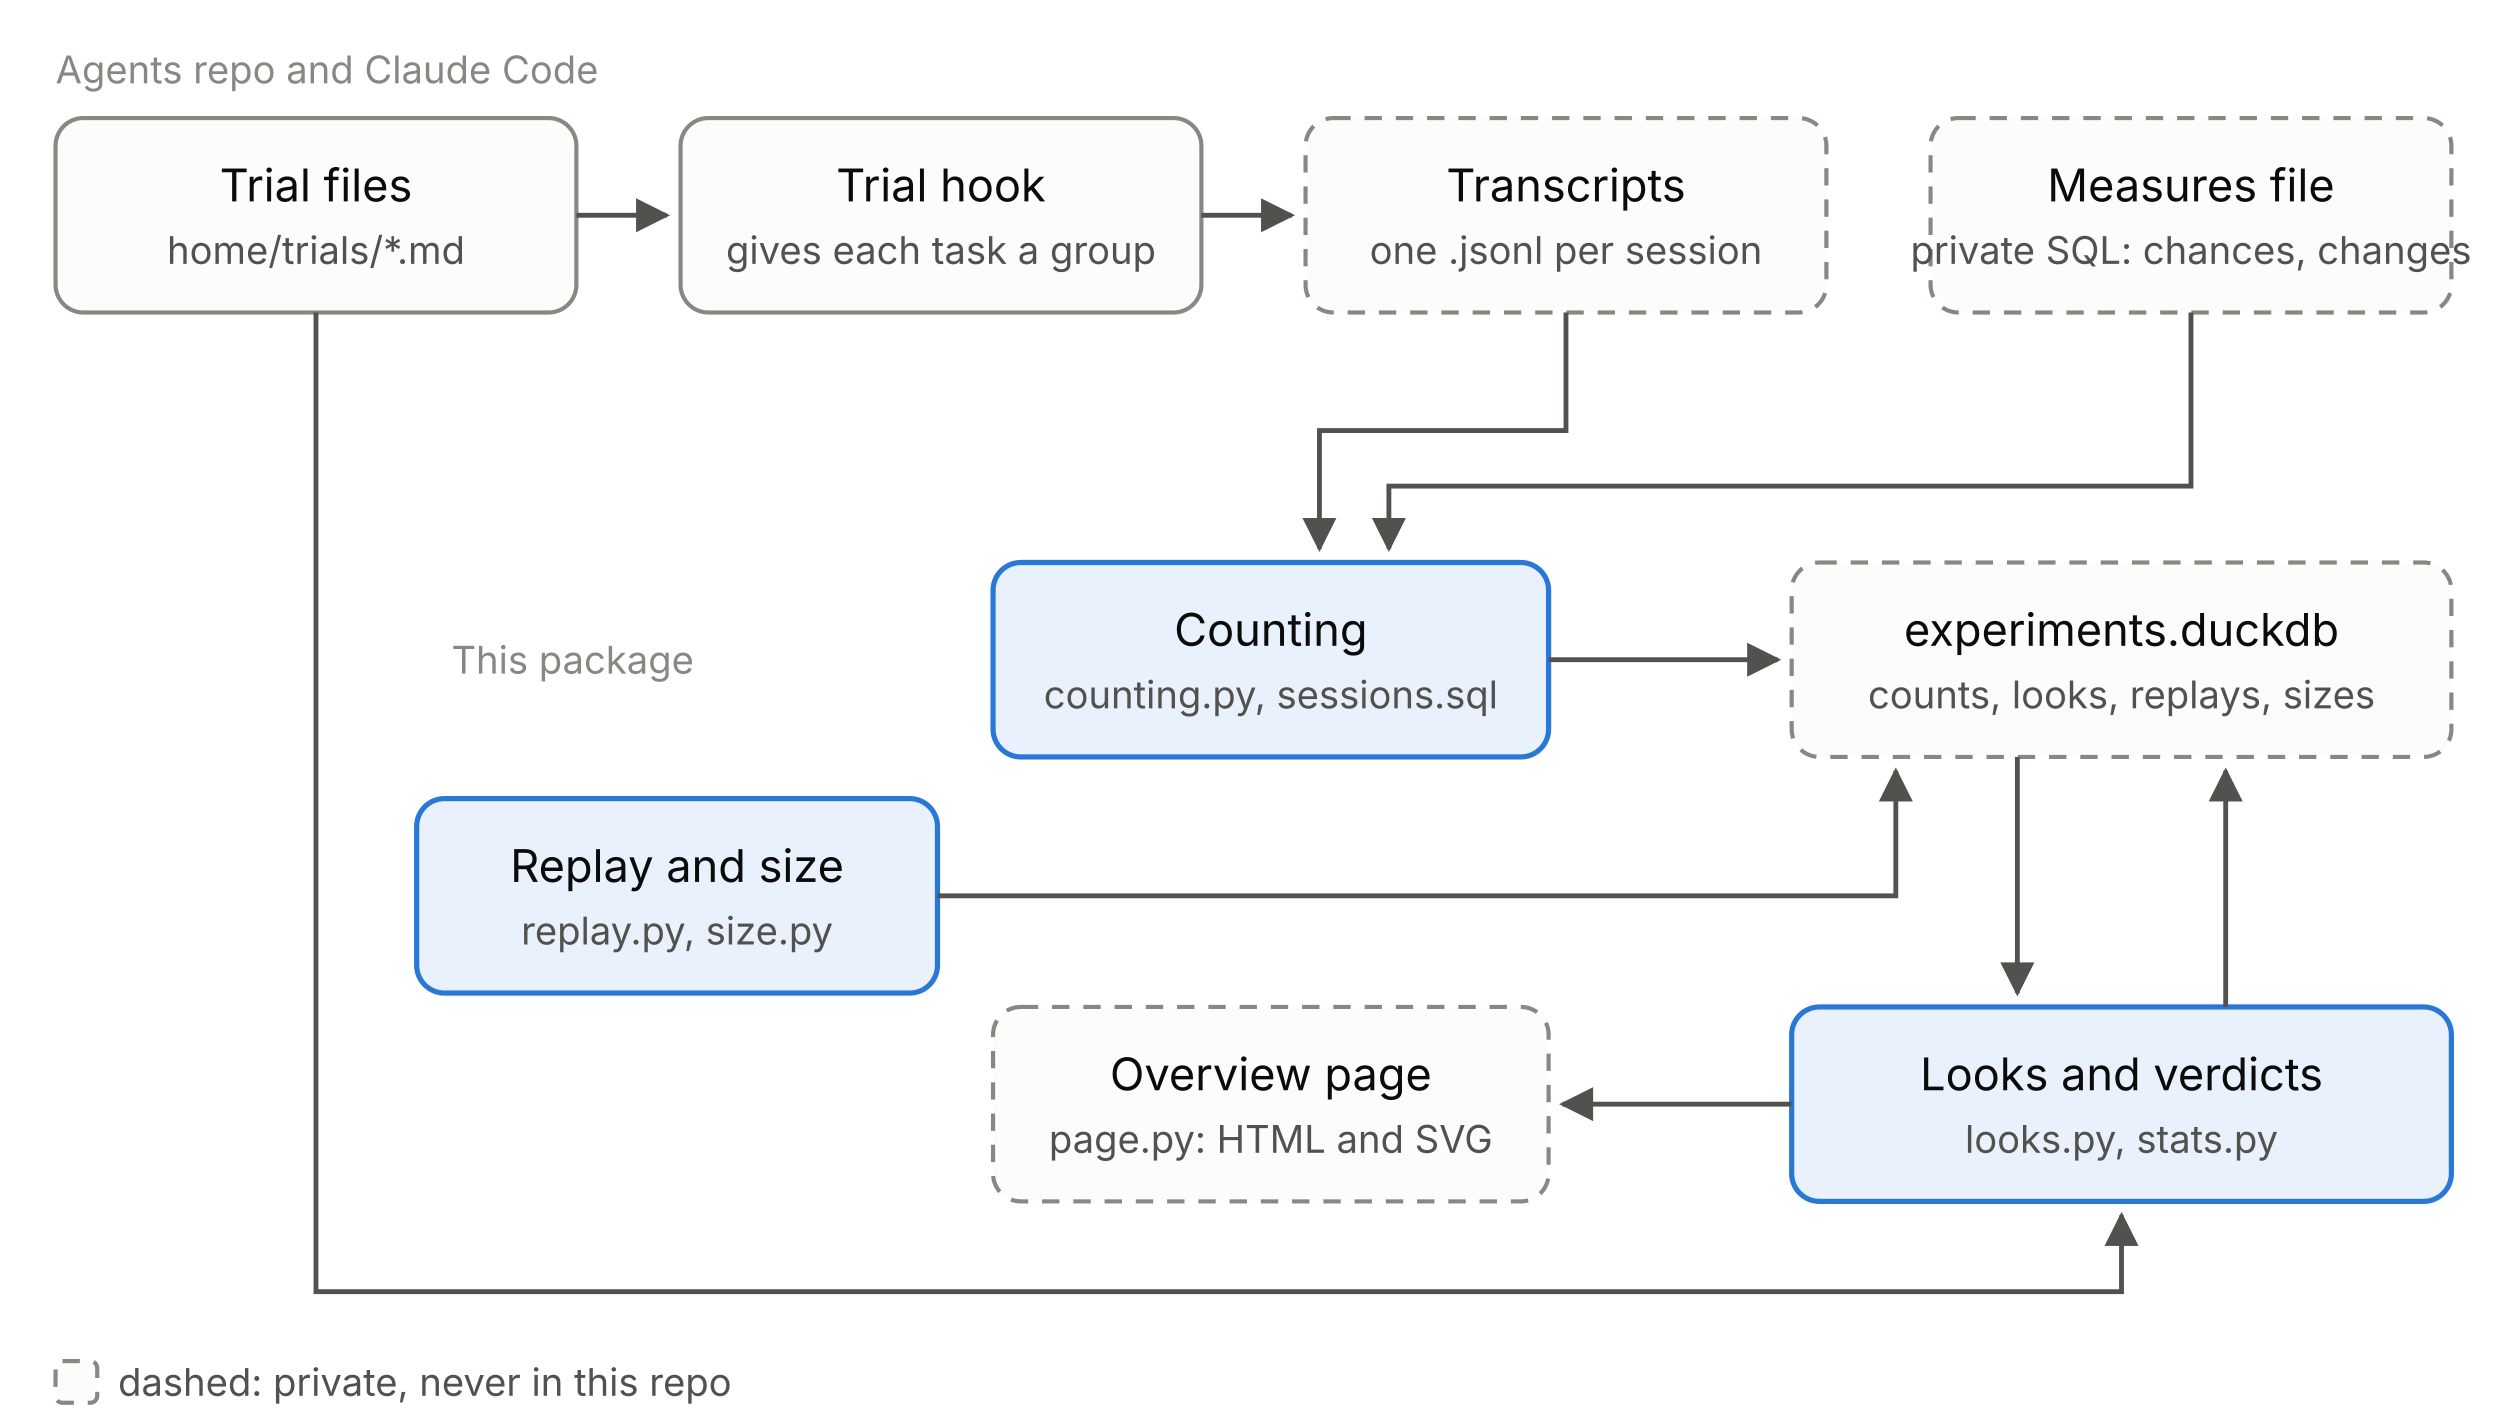
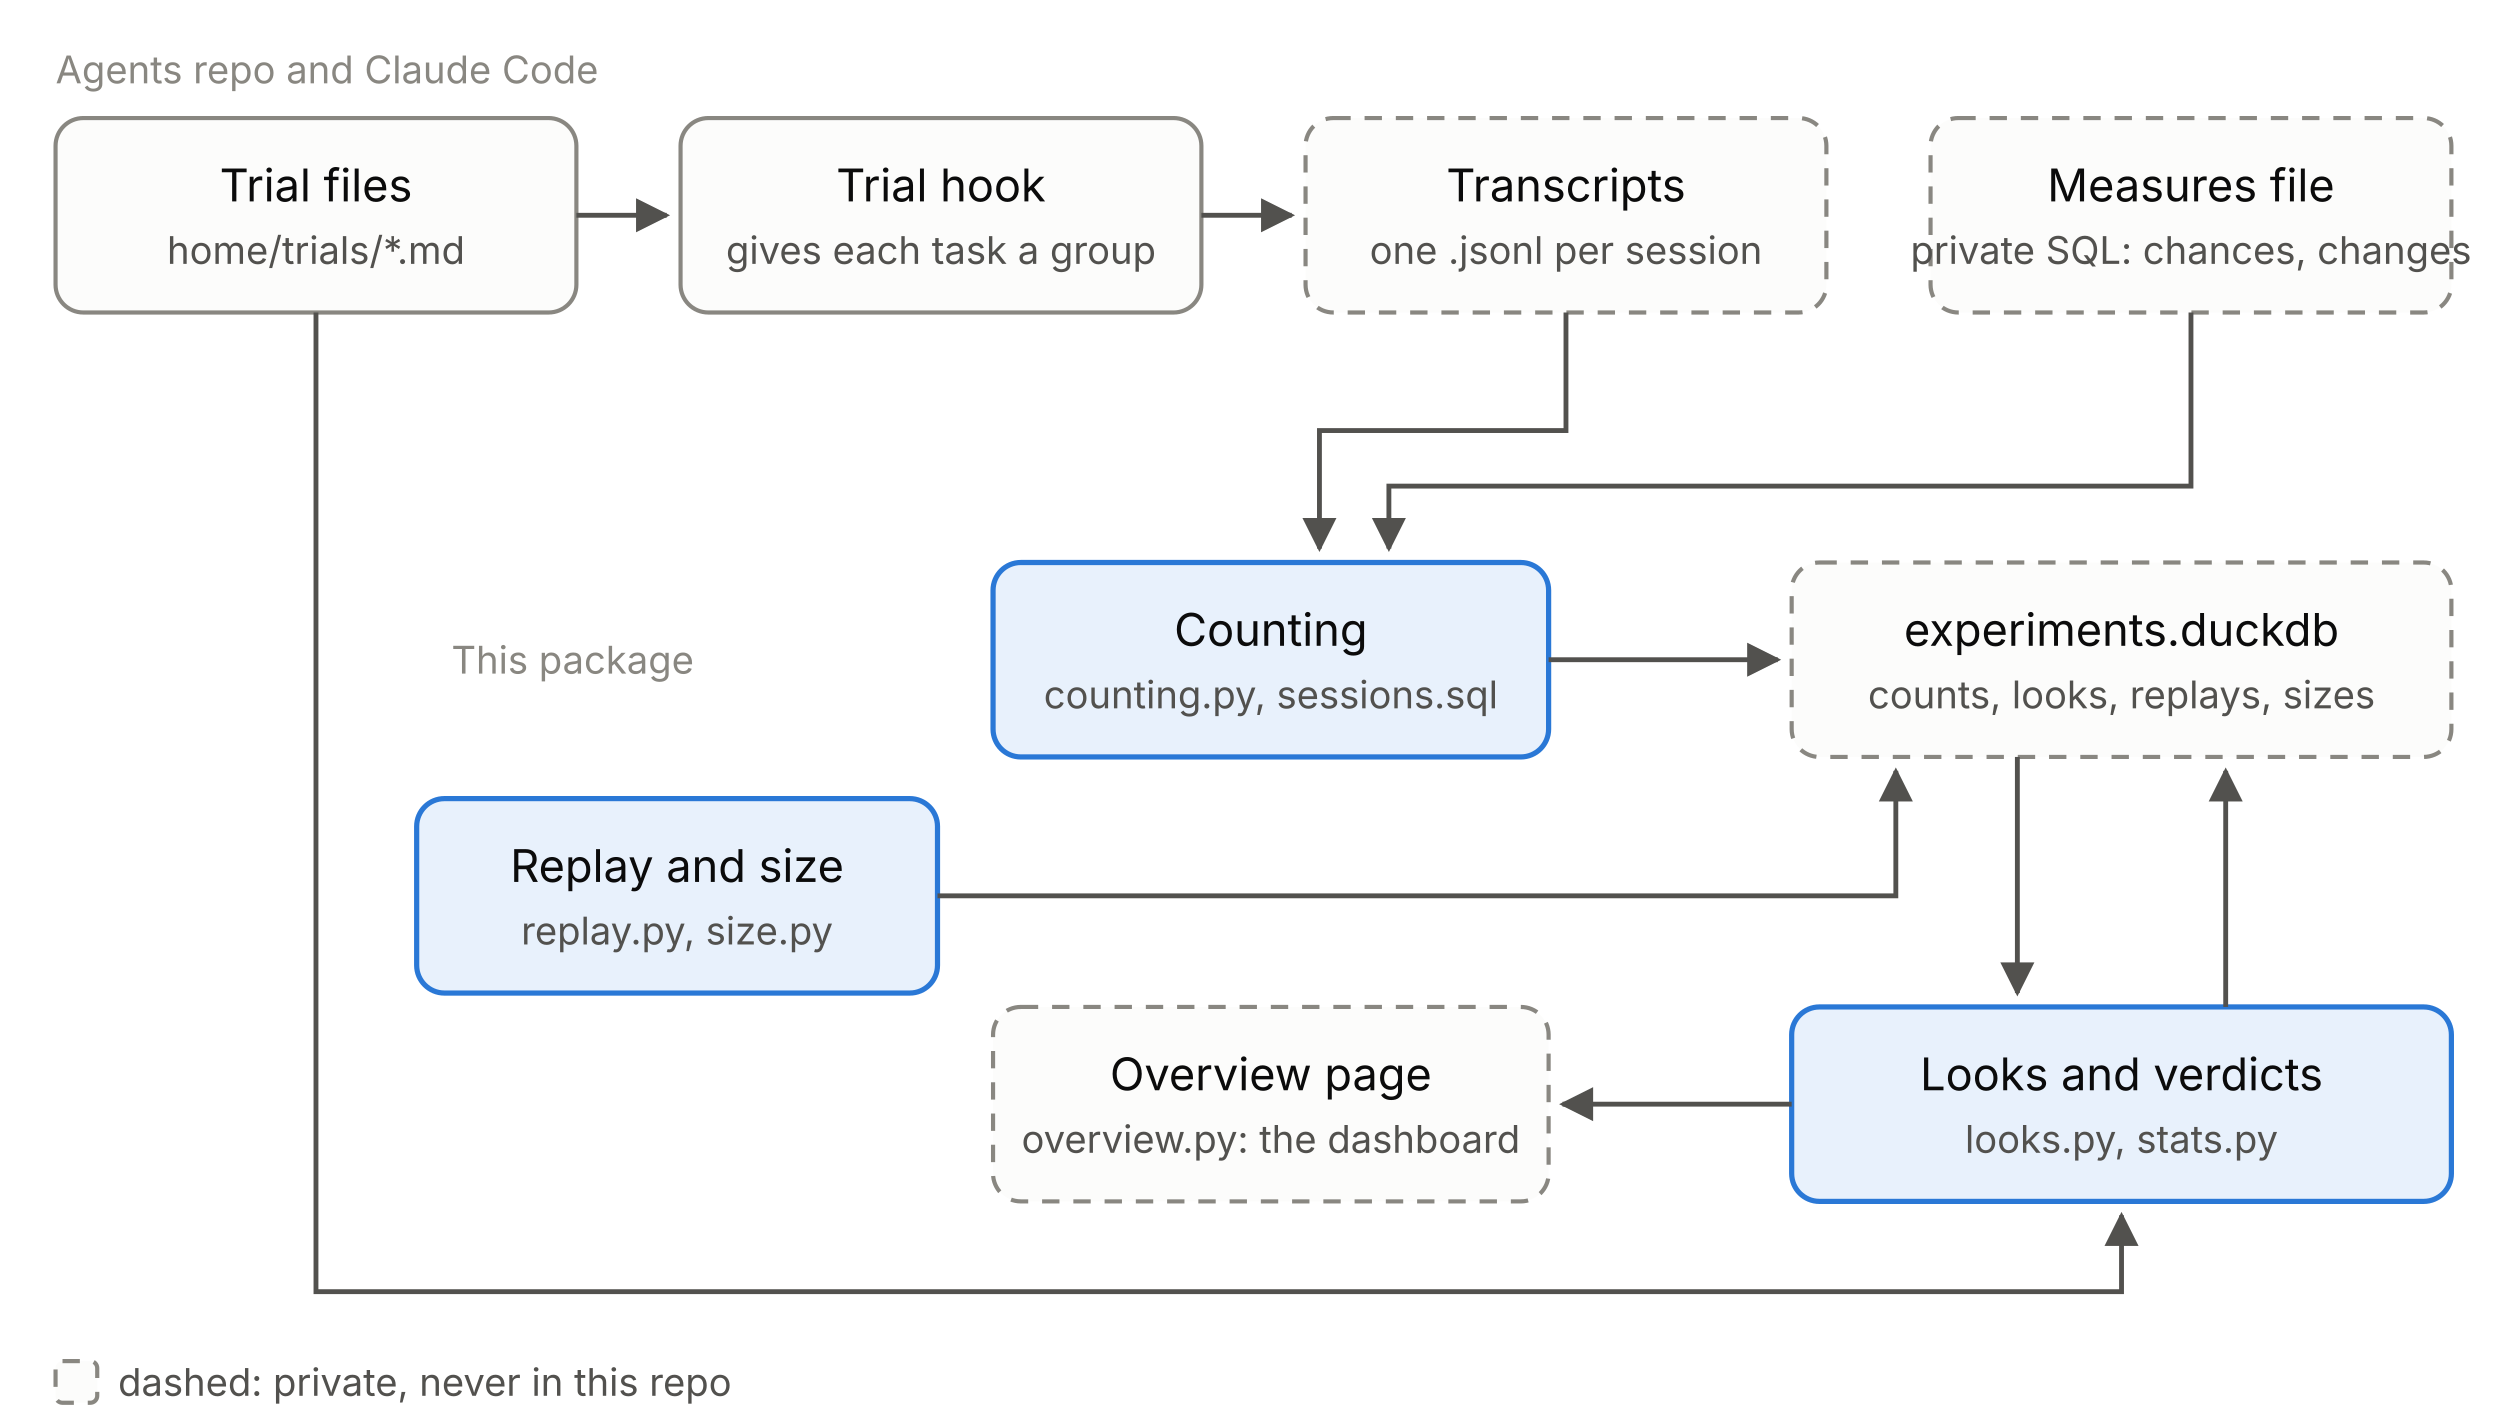
<svg xmlns="http://www.w3.org/2000/svg" viewBox="0 0 720 410" font-family="system-ui, -apple-system, Segoe UI, sans-serif" font-size="13">
  <style>
    .box { fill: #fcfcfb; stroke: #898781; stroke-width: 1.2; }
    .private { fill: #fcfcfb; stroke: #898781; stroke-width: 1.2; stroke-dasharray: 5 4; }
    .main { fill: #e8f1fc; stroke: #2a78d6; stroke-width: 1.5; }
    .t { fill: #0b0b0b; } .s { fill: #52514e; font-size: 11px; } .layer { fill: #898781; font-size: 11px; }
    .arrow { stroke: #52514e; stroke-width: 1.4; fill: none; marker-end: url(#head); }
    #head path { fill: #52514e; }
    @media (prefers-color-scheme: dark) {
      .box, .private { fill: #1a1a19; } .main { fill: #14263d; stroke: #3987e5; }
      .t { fill: #f0efec; } .s { fill: #c3c2b7; }
      .arrow { stroke: #c3c2b7; } #head path { fill: #c3c2b7; }
    }
  </style>
  <defs>
    <marker id="head" viewBox="0 0 10 10" refX="9" refY="5" markerWidth="7" markerHeight="7" orient="auto">
      <path d="M0 0 L10 5 L0 10 z" />
    </marker>
  </defs>
  <text class="layer" x="16" y="24">Agents repo and Claude Code</text>
  <rect class="box" x="16" y="34" width="150" height="56" rx="8" />
  <text class="t" x="91" y="58" text-anchor="middle">Trial files</text>
  <text class="s" x="91" y="76" text-anchor="middle">home/trials/*.md</text>
  <rect class="box" x="196" y="34" width="150" height="56" rx="8" />
  <text class="t" x="271" y="58" text-anchor="middle">Trial hook</text>
  <text class="s" x="271" y="76" text-anchor="middle">gives each task a group</text>
  <rect class="private" x="376" y="34" width="150" height="56" rx="8" />
  <text class="t" x="451" y="58" text-anchor="middle">Transcripts</text>
  <text class="s" x="451" y="76" text-anchor="middle">one .jsonl per session</text>
  <rect class="private" x="556" y="34" width="150" height="56" rx="8" />
  <text class="t" x="631" y="58" text-anchor="middle">Measures file</text>
  <text class="s" x="631" y="76" text-anchor="middle">private SQL: chances, changes</text>
  <text class="layer" x="130" y="194">This package</text>
  <rect class="main" x="286" y="162" width="160" height="56" rx="8" />
  <text class="t" x="366" y="186" text-anchor="middle">Counting</text>
  <text class="s" x="366" y="204" text-anchor="middle">counting.py, sessions.sql</text>
  <rect class="private" x="516" y="162" width="190" height="56" rx="8" />
  <text class="t" x="611" y="186" text-anchor="middle">experiments.duckdb</text>
  <text class="s" x="611" y="204" text-anchor="middle">counts, looks, replays, sizes</text>
  <rect class="main" x="516" y="290" width="190" height="56" rx="8" />
  <text class="t" x="611" y="314" text-anchor="middle">Looks and verdicts</text>
  <text class="s" x="611" y="332" text-anchor="middle">looks.py, stats.py</text>
  <rect class="private" x="286" y="290" width="160" height="56" rx="8" />
  <text class="t" x="366" y="314" text-anchor="middle">Overview page</text>
-   <text class="s" x="366" y="332" text-anchor="middle">page.py: HTML and SVG</text>
+   <text class="s" x="366" y="332" text-anchor="middle">overview.py: the dashboard</text>
  <rect class="main" x="120" y="230" width="150" height="56" rx="8" />
  <text class="t" x="195" y="254" text-anchor="middle">Replay and size</text>
  <text class="s" x="195" y="272" text-anchor="middle">replay.py, size.py</text>
  <rect class="private" x="16" y="392" width="12" height="12" rx="2" />
  <text class="s" x="34" y="402">dashed: private, never in this repo</text>
  <path class="arrow" d="M166 62 H192" />
  <path class="arrow" d="M346 62 H372" />
  <path class="arrow" d="M91 90 V372 H611 V350" />
  <path class="arrow" d="M451 90 V124 H380 V158" />
  <path class="arrow" d="M631 90 V140 H400 V158" />
  <path class="arrow" d="M446 190 H512" />
  <path class="arrow" d="M581 218 V286" />
  <path class="arrow" d="M641 290 V222" />
  <path class="arrow" d="M516 318 H450" />
  <path class="arrow" d="M270 258 H546 V222" />
</svg>
